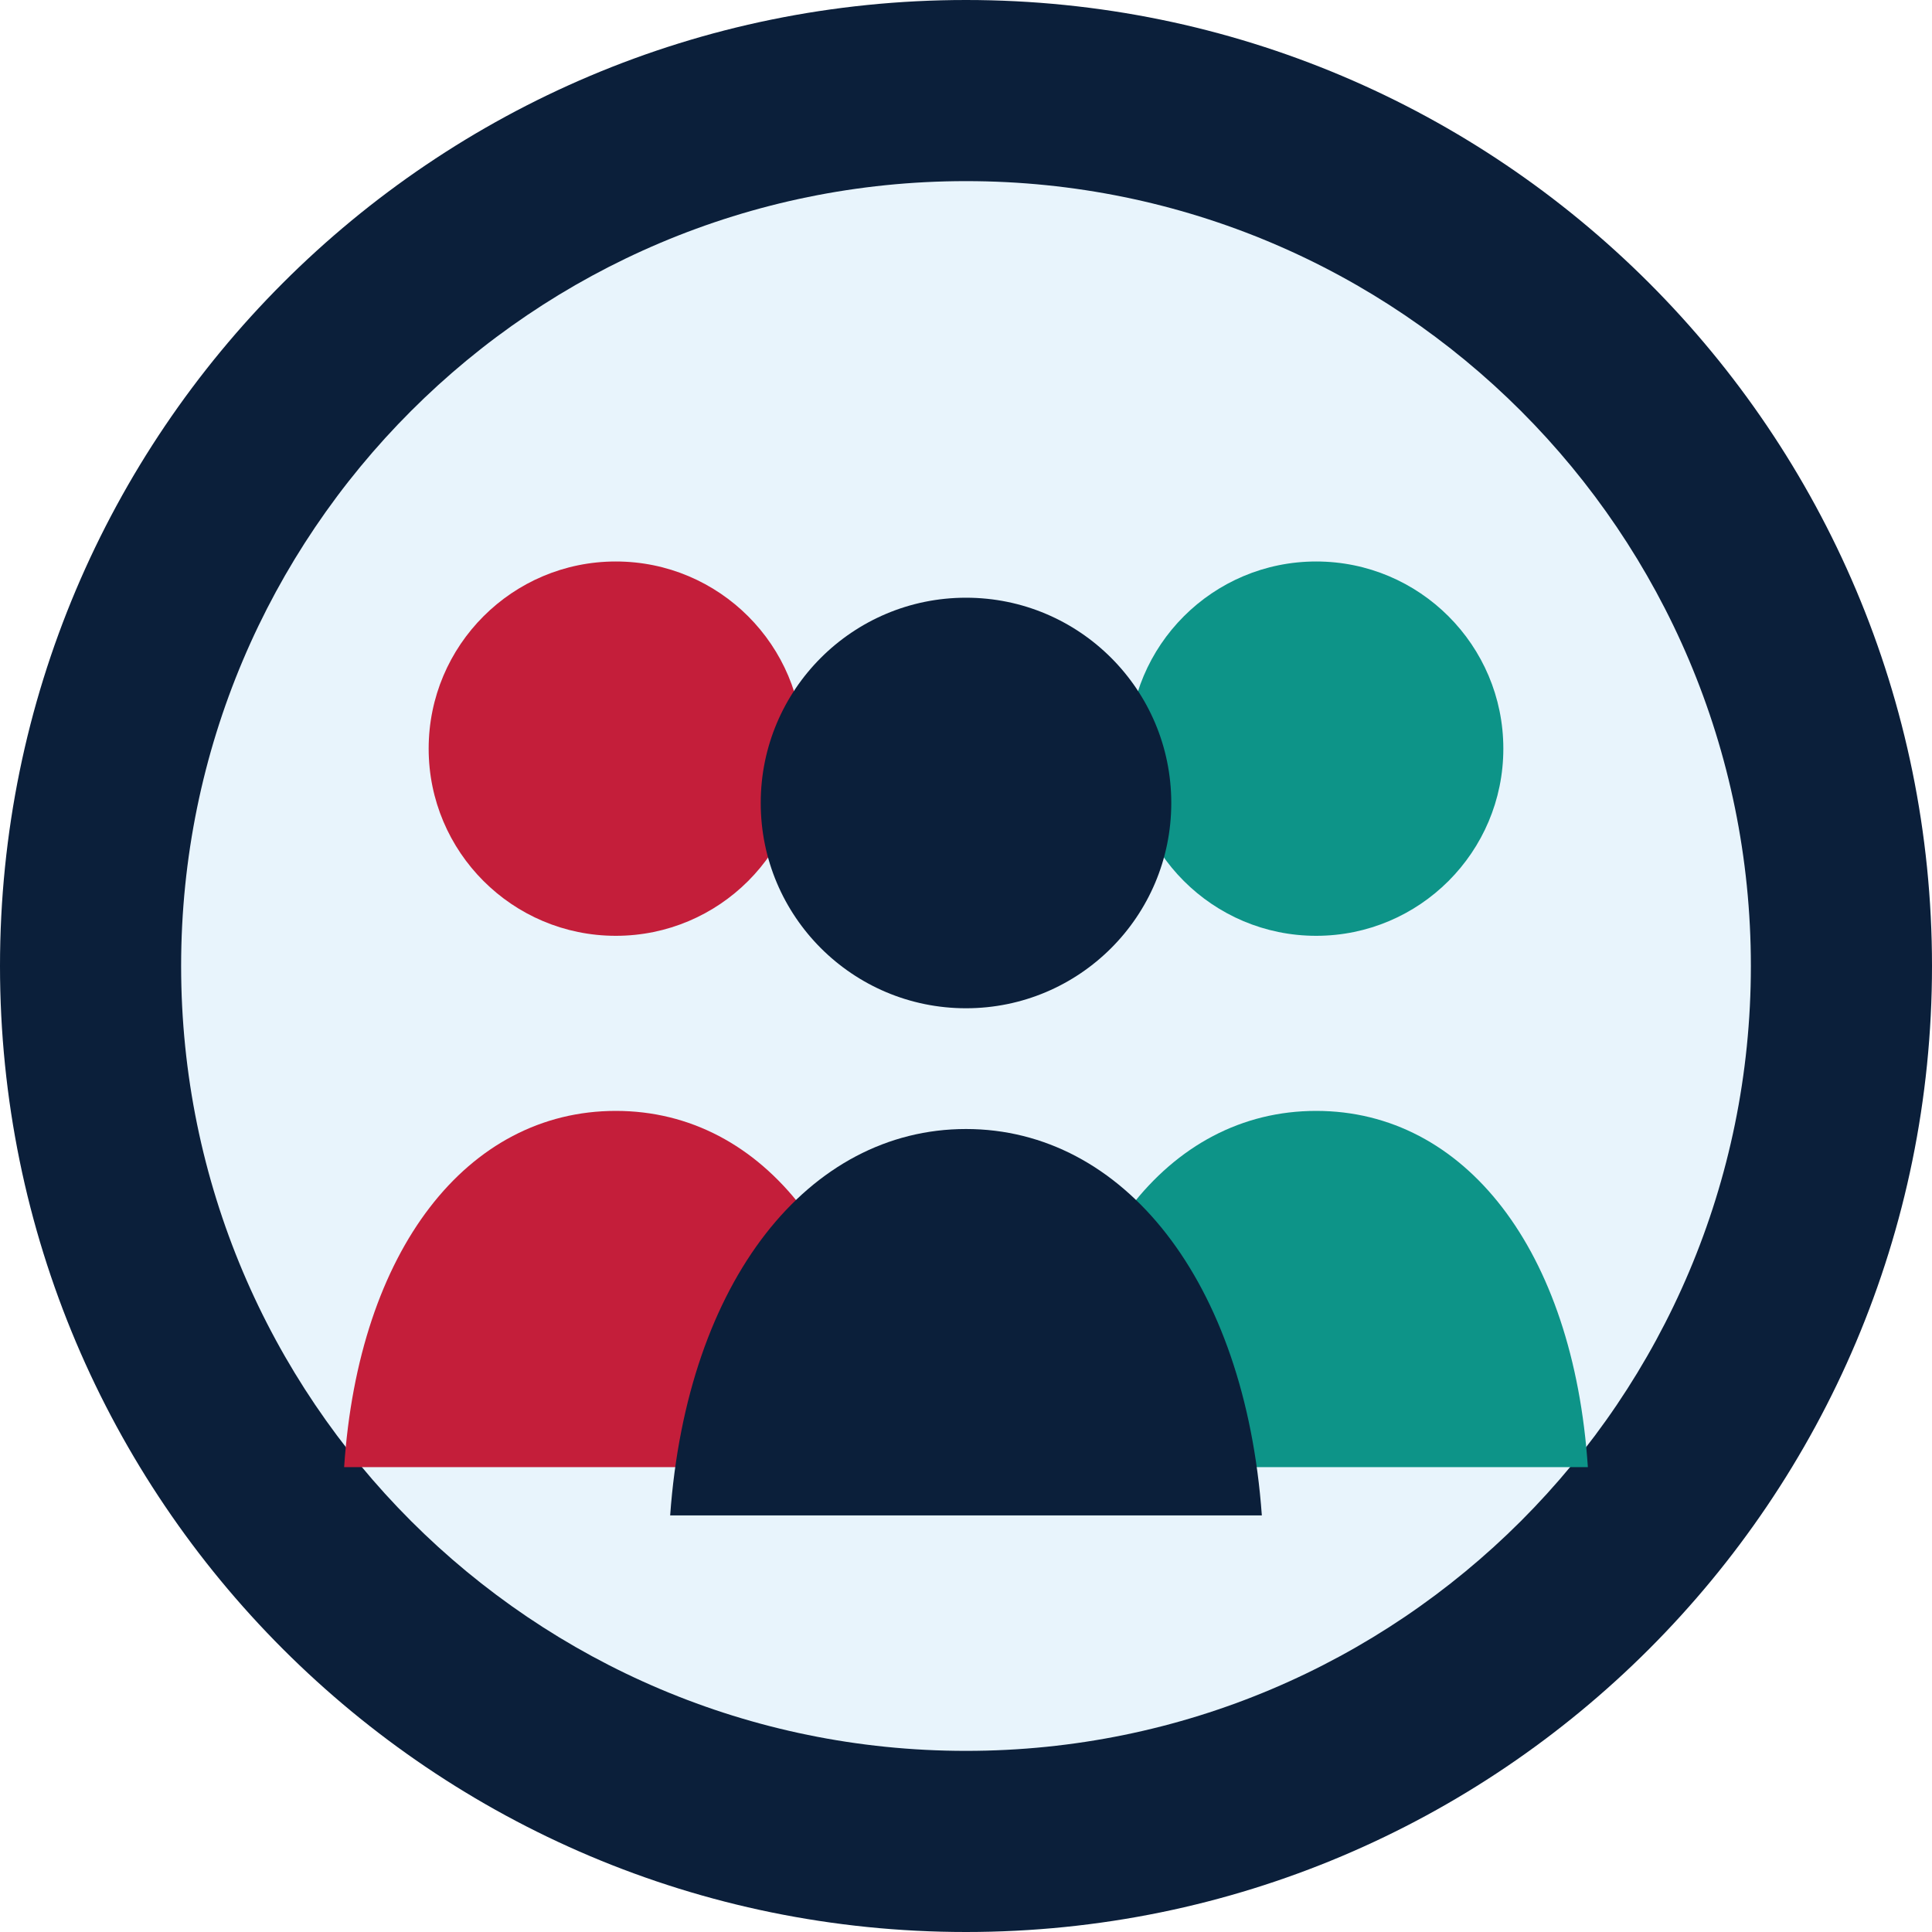
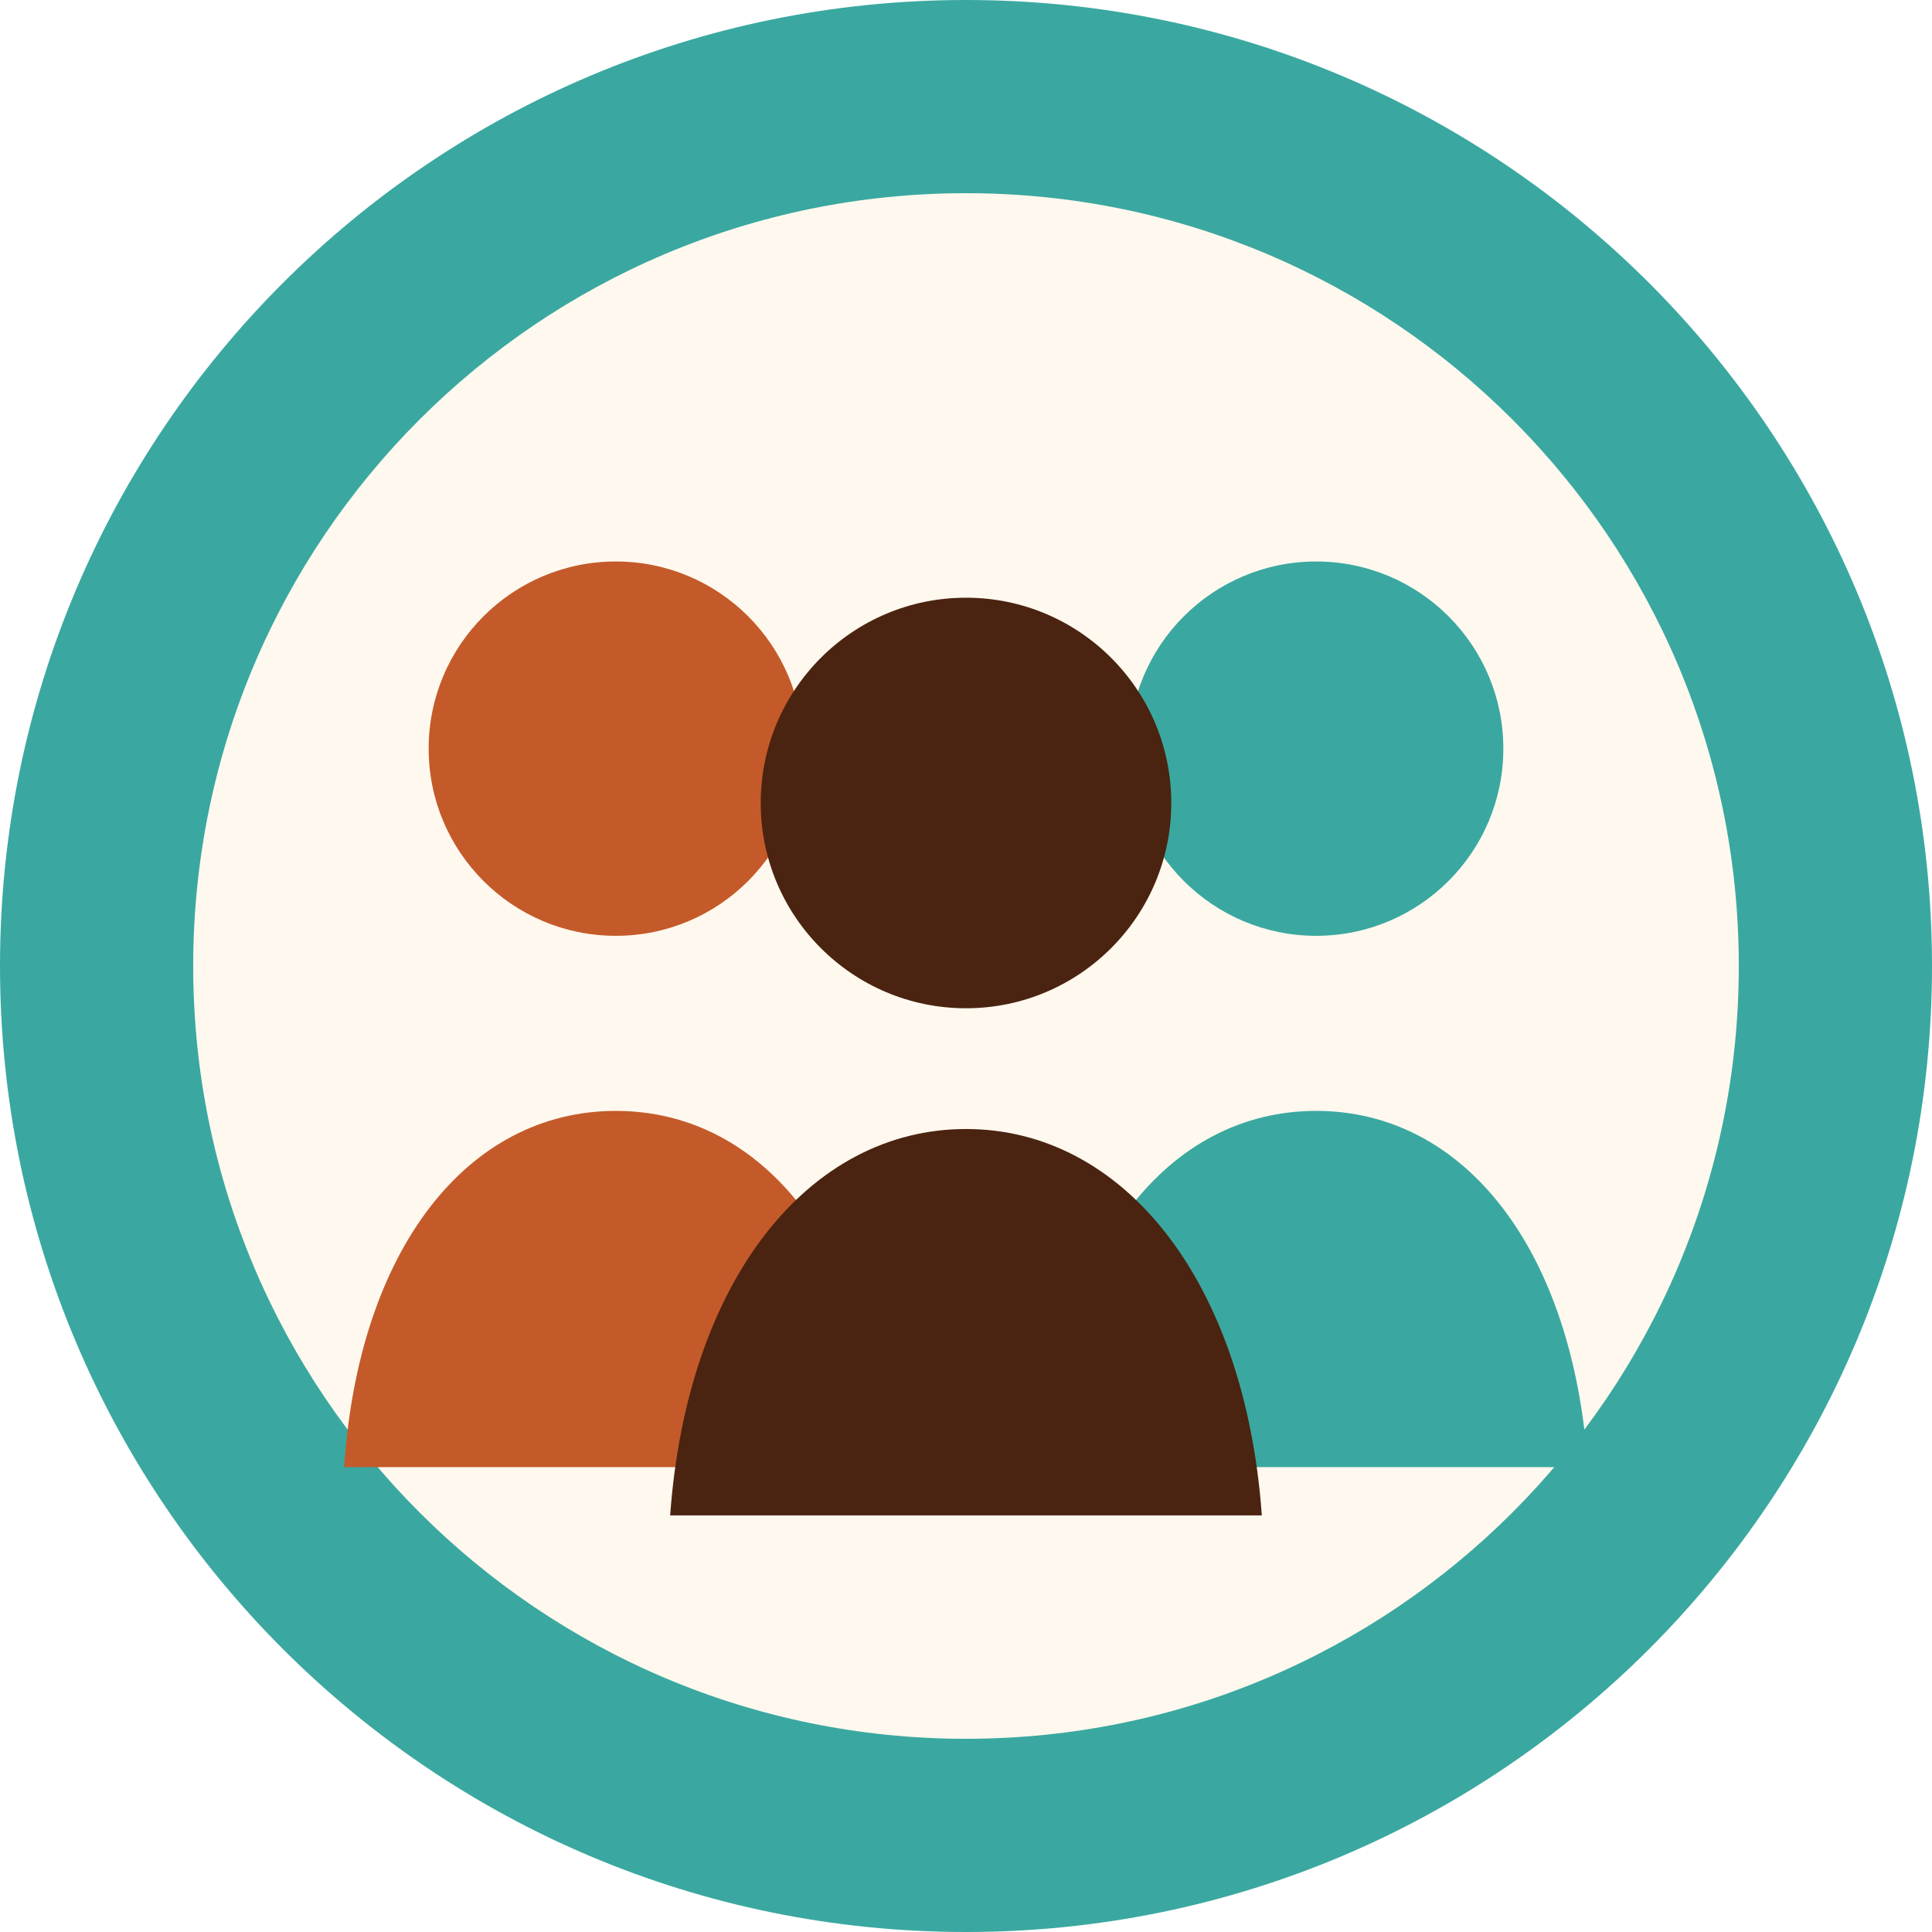
<svg xmlns="http://www.w3.org/2000/svg" viewBox="0 0 16 16" role="img" aria-label="SSDI Campaigns">
-   <circle cx="8" cy="8" r="8" fill="#0B1F3A" />
-   <circle cx="8" cy="8" r="6.5" fill="#E8F4FC" />
-   <g fill="#C41E3A">
+   <circle cx="8" cy="8" r="8" fill="#3AA8A0" />
+   <circle cx="8" cy="8" r="6.4" fill="#FFF8EE" />
+   <g fill="#C45A2A">
    <circle cx="5.1" cy="6.2" r="1.55" />
    <path d="M2.85 12.15c.12-1.8 1.02-2.95 2.25-2.95s2.13 1.15 2.25 2.95z" />
  </g>
-   <g fill="#0D9488">
+   <g fill="#3AA8A0">
    <circle cx="10.9" cy="6.2" r="1.55" />
    <path d="M8.65 12.15c.12-1.8 1.02-2.95 2.25-2.95s2.13 1.15 2.25 2.95z" />
  </g>
-   <g fill="#0B1F3A">
+   <g fill="#4A2410">
    <circle cx="8" cy="6.65" r="1.7" />
    <path d="M5.55 12.55c.14-1.95 1.15-3.2 2.45-3.2s2.31 1.25 2.45 3.2z" />
  </g>
</svg>
